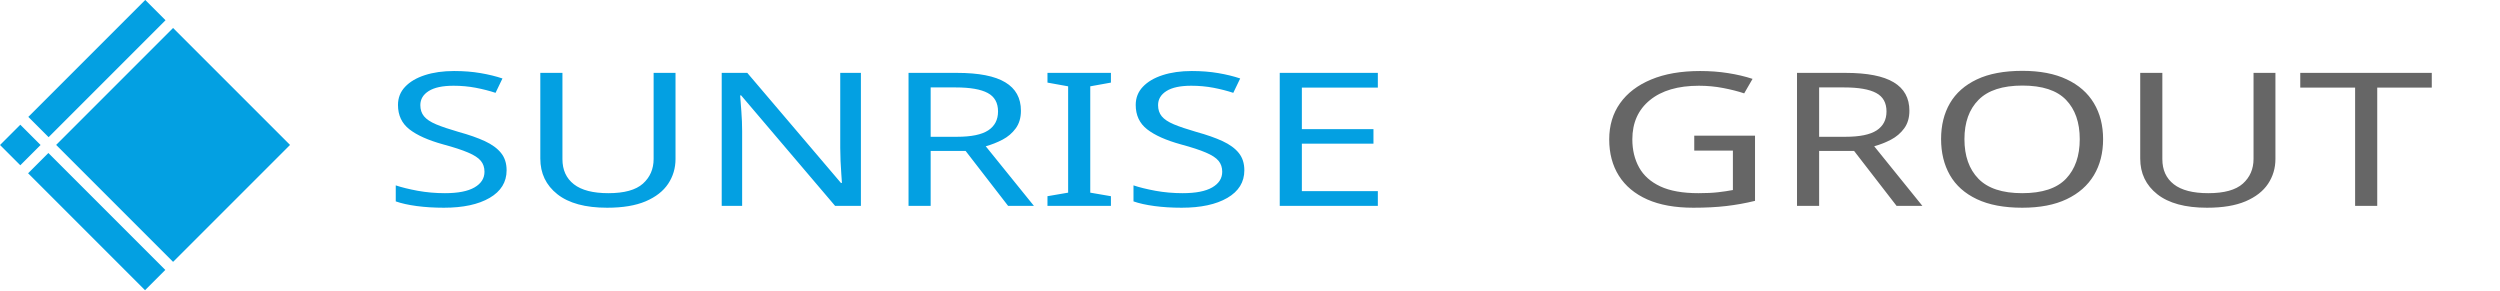
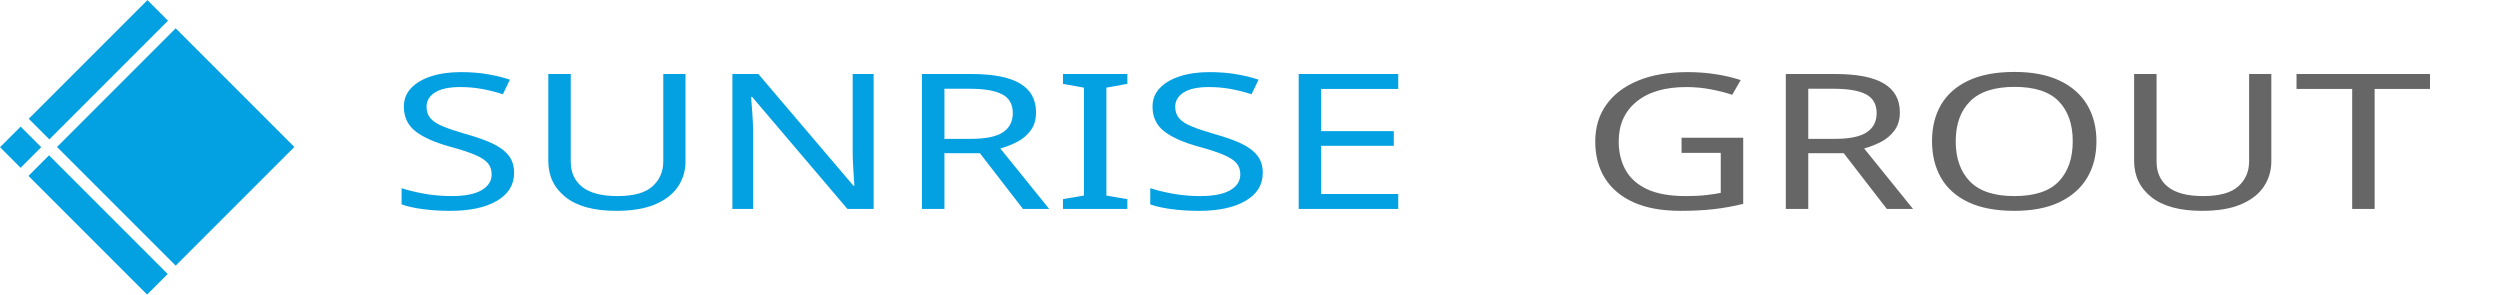
- <svg xmlns="http://www.w3.org/2000/svg" version="1.1" id="Layer_1" x="0px" y="0px" viewBox="0 0 671.2 77.9" style="enable-background:new 0 0 671.2 77.9;" xml:space="preserve">
+ <svg xmlns="http://www.w3.org/2000/svg" version="1.1" id="Layer_1" x="0px" y="0px" viewBox="0 0 661.4 77.9" style="enable-background:new 0 0 661.4 77.9;" xml:space="preserve">
  <style type="text/css">
	.st0{fill:#03A0E2;}
	.st1{font-family:'ArialRoundedMTBold';}
	.st2{font-size:50px;}
	.st3{fill:#666666;}
</style>
-   <rect x="1.6" y="35.1" transform="matrix(0.7071 -0.7071 0.7071 0.7071 -25.9455 15.2406)" class="st0" width="7.7" height="7.7" />
-   <rect x="24.3" y="16.7" transform="matrix(0.7071 -0.7071 0.7071 0.7071 -13.9176 44.2827)" class="st0" width="44.4" height="44.4" />
-   <rect x="3.8" y="14.6" transform="matrix(0.7071 -0.7071 0.7071 0.7071 -5.4105 23.7477)" class="st0" width="44.4" height="7.7" />
-   <rect x="22.1" y="37.3" transform="matrix(0.7071 -0.7071 0.7071 0.7071 -34.4596 35.7727)" class="st0" width="7.7" height="44.4" />
-   <text transform="matrix(1.32 0 0 1 102.8901 55.27)" class="st0 st1 st2">SUNRISE</text>
-   <text transform="matrix(1.32 0 0 1 428.02 55.27)" class="st3 st1 st2">GROUT</text>
+   <g>
+     <rect x="1.6" y="35.1" transform="matrix(0.7071 -0.7071 0.7071 0.7071 -25.9395 15.255)" class="st0" width="7.7" height="7.7" />
+     <rect x="24.3" y="16.7" transform="matrix(0.7071 -0.7071 0.7071 0.7071 -13.9114 44.2541)" class="st0" width="44.4" height="44.4" />
+     <rect x="3.8" y="14.6" transform="matrix(0.7071 -0.7071 0.7071 0.7071 -5.4053 23.7905)" class="st0" width="44.4" height="7.7" />
+     <rect x="22.1" y="37.3" transform="matrix(0.7071 -0.7071 0.7071 0.7071 -34.475 35.7835)" class="st0" width="7.7" height="44.4" />
+     <text transform="matrix(1.32 0 0 1 102.8851 55.2809)" class="st0 st1 st2">SUNRISE</text>
+     <text transform="matrix(1.32 0 0 1 418.015 55.2809)" class="st3 st1 st2">GROUT</text>
+   </g>
</svg>
